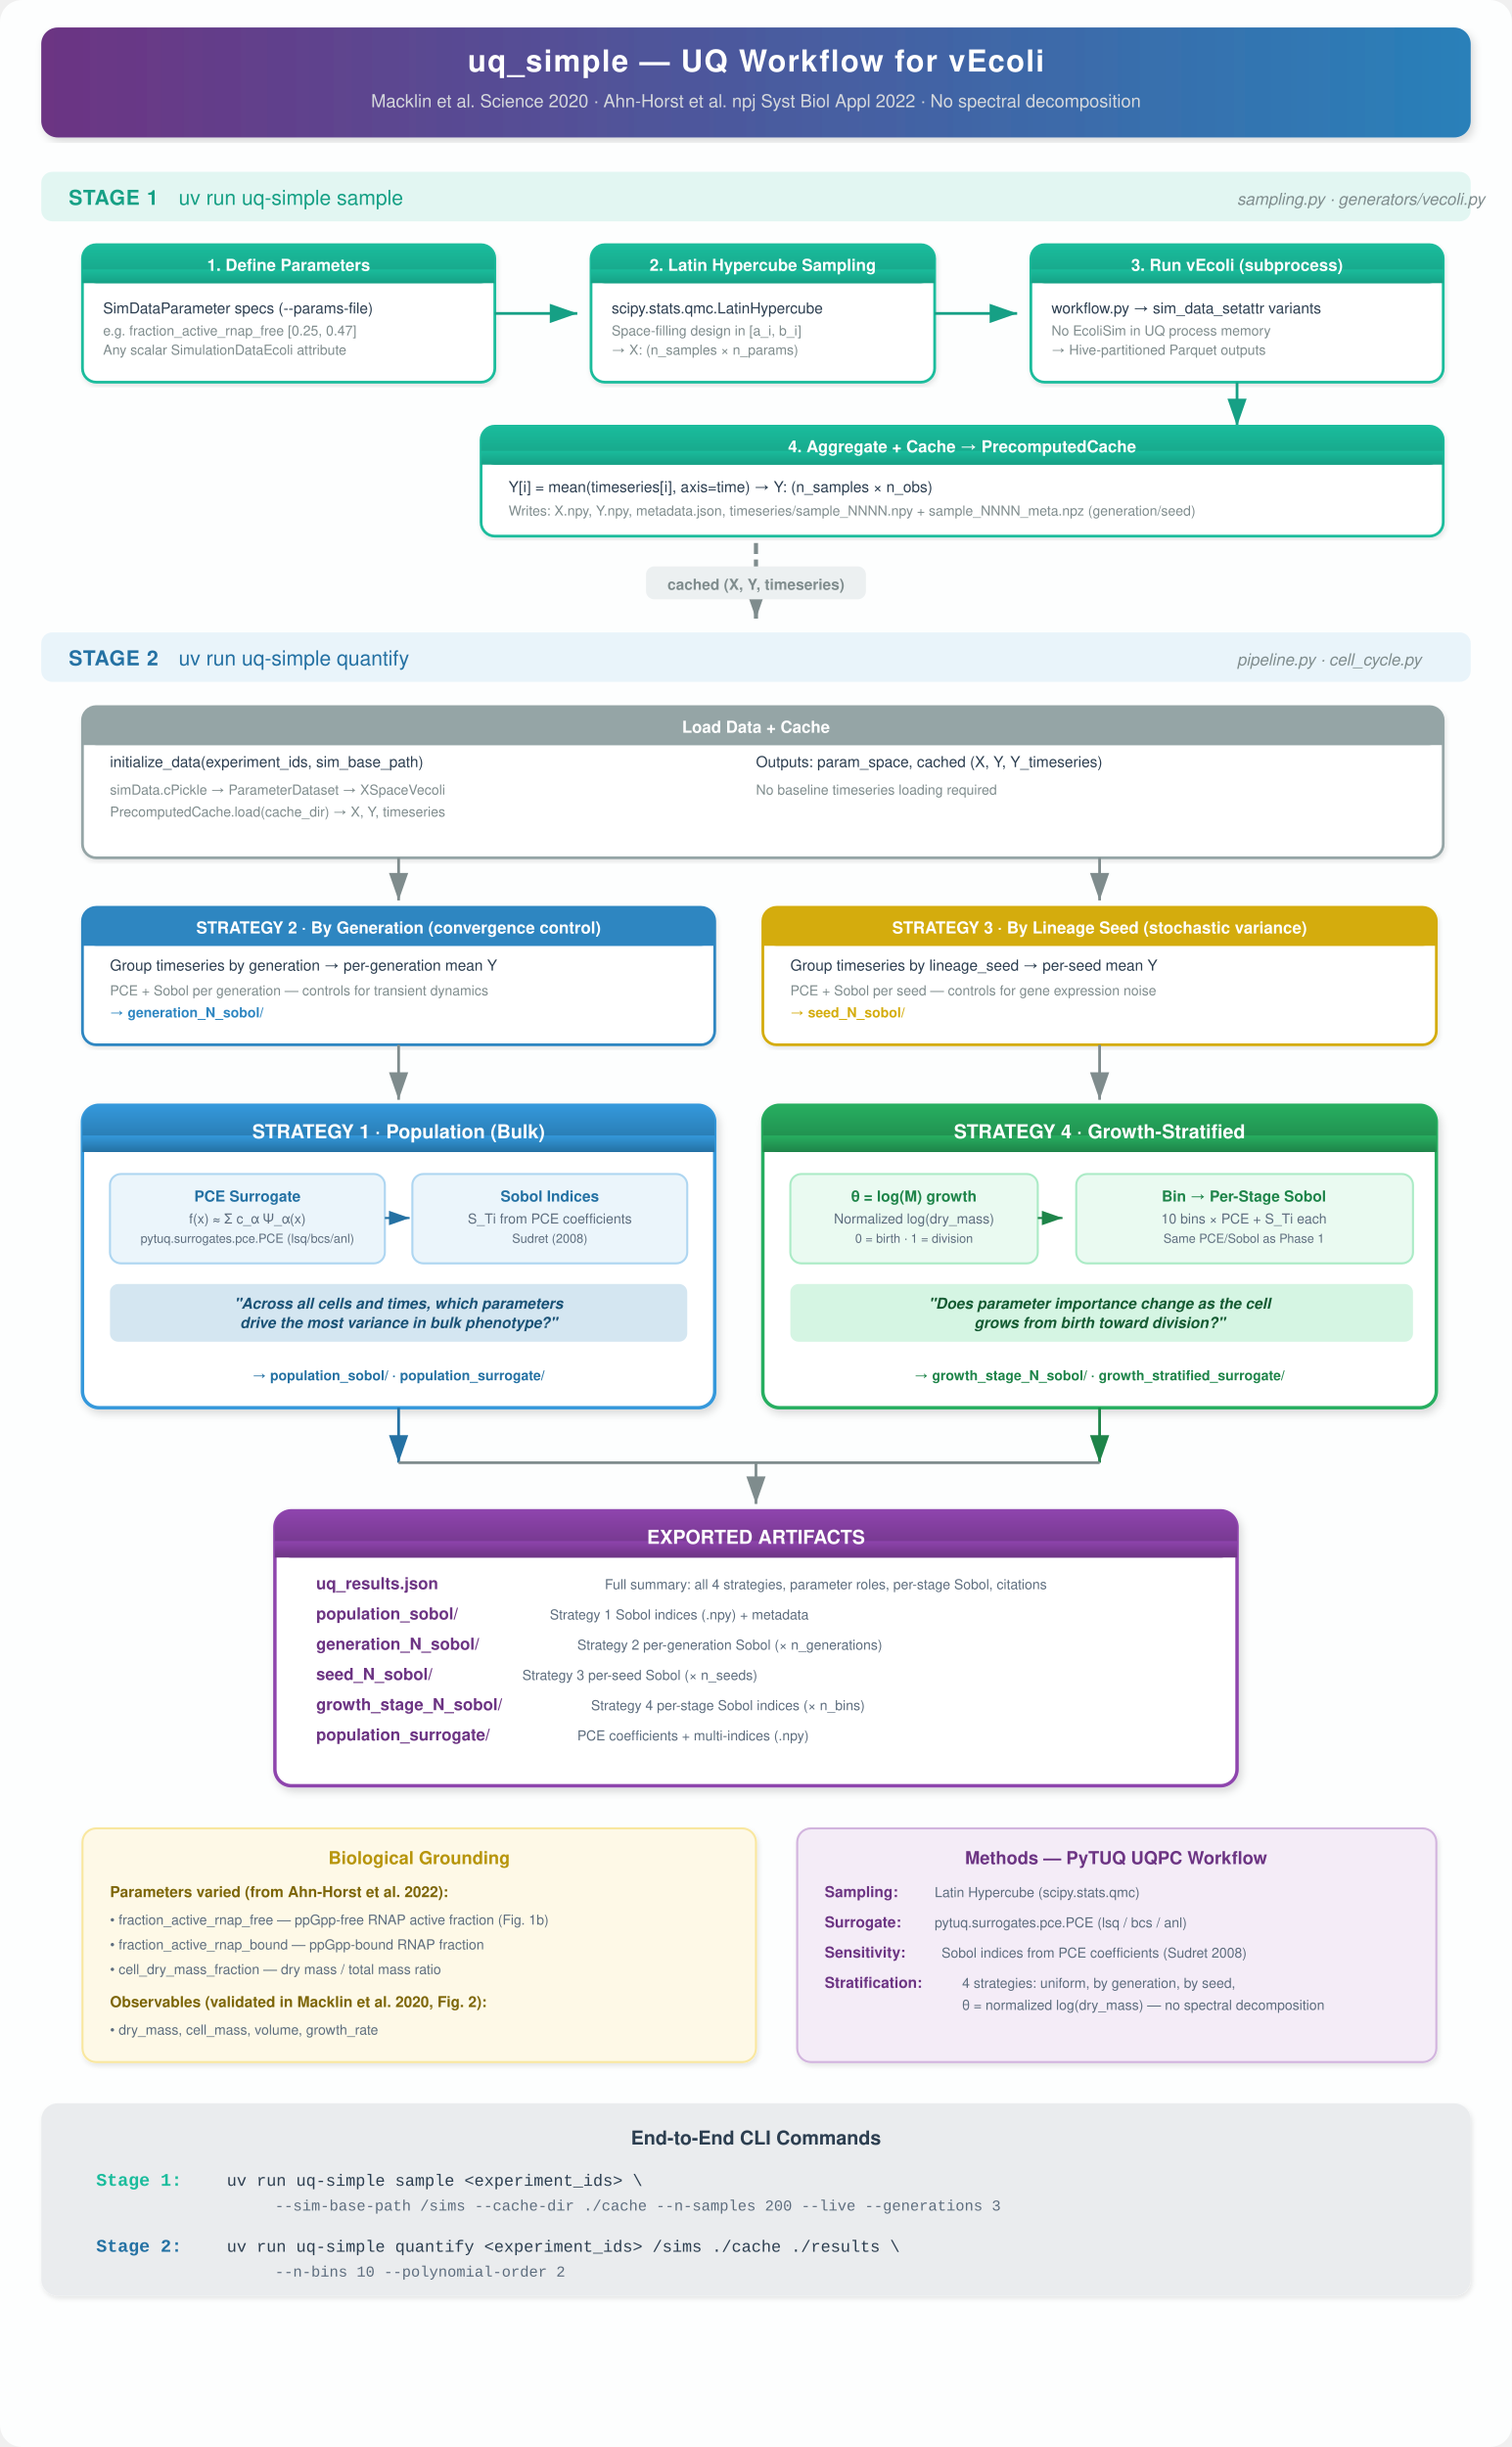
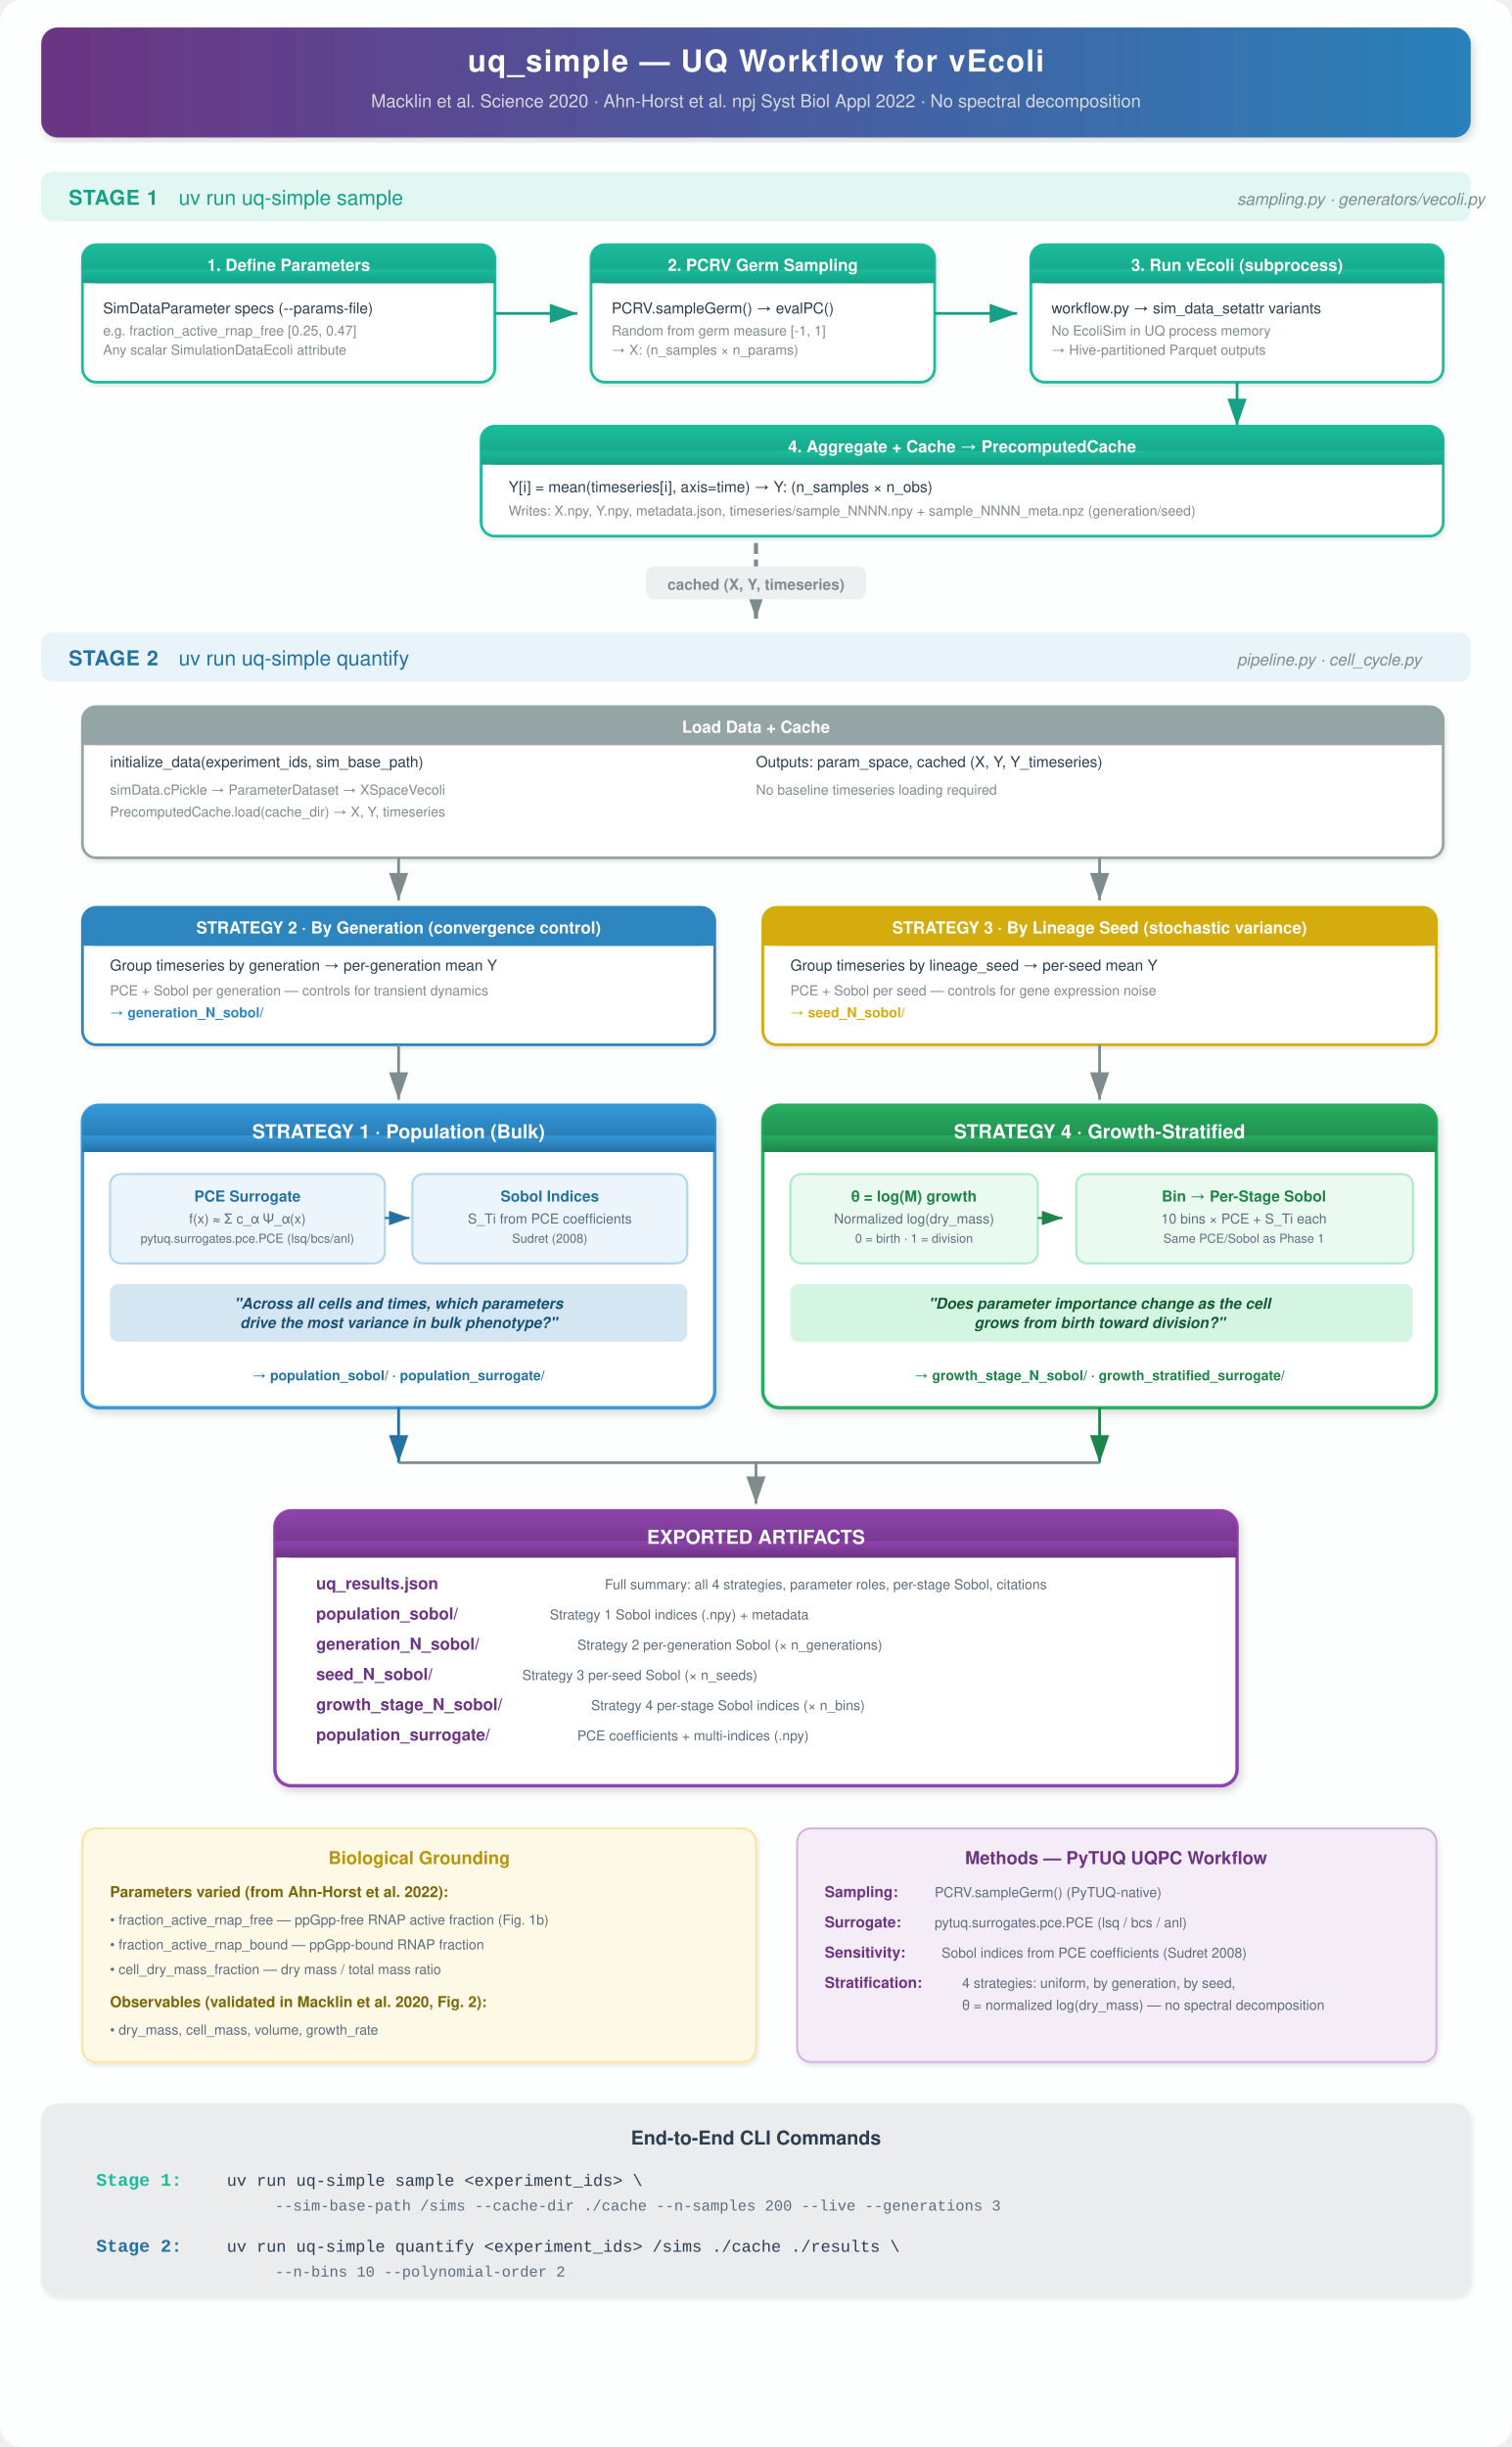
<svg xmlns="http://www.w3.org/2000/svg" viewBox="0 0 1100 1780" font-family="'Helvetica Neue', Helvetica, Arial, sans-serif">
  <defs>
    <linearGradient id="headerGrad" x1="0%" y1="0%" x2="100%" y2="0%">
      <stop offset="0%" style="stop-color:#6C3483" />
      <stop offset="100%" style="stop-color:#2980B9" />
    </linearGradient>
    <linearGradient id="sampleGrad" x1="0%" y1="0%" x2="0%" y2="100%">
      <stop offset="0%" style="stop-color:#1ABC9C" />
      <stop offset="100%" style="stop-color:#16A085" />
    </linearGradient>
    <linearGradient id="phase1Grad" x1="0%" y1="0%" x2="0%" y2="100%">
      <stop offset="0%" style="stop-color:#3498DB" />
      <stop offset="100%" style="stop-color:#2471A3" />
    </linearGradient>
    <linearGradient id="phase2Grad" x1="0%" y1="0%" x2="0%" y2="100%">
      <stop offset="0%" style="stop-color:#27AE60" />
      <stop offset="100%" style="stop-color:#1E8449" />
    </linearGradient>
    <linearGradient id="exportGrad" x1="0%" y1="0%" x2="0%" y2="100%">
      <stop offset="0%" style="stop-color:#8E44AD" />
      <stop offset="100%" style="stop-color:#6C3483" />
    </linearGradient>
    <filter id="shadow" x="-3%" y="-3%" width="106%" height="108%">
      <feDropShadow dx="2" dy="3" stdDeviation="3" flood-opacity="0.15" />
    </filter>
    <filter id="shadowLight" x="-2%" y="-2%" width="104%" height="106%">
      <feDropShadow dx="1" dy="2" stdDeviation="2" flood-opacity="0.10" />
    </filter>
    <marker id="arrowGray" markerWidth="10" markerHeight="7" refX="10" refY="3.5" orient="auto">
      <polygon points="0 0, 10 3.5, 0 7" fill="#7F8C8D" />
    </marker>
    <marker id="arrowTeal" markerWidth="10" markerHeight="7" refX="10" refY="3.5" orient="auto">
      <polygon points="0 0, 10 3.5, 0 7" fill="#16A085" />
    </marker>
    <marker id="arrowBlue" markerWidth="10" markerHeight="7" refX="10" refY="3.5" orient="auto">
      <polygon points="0 0, 10 3.5, 0 7" fill="#2471A3" />
    </marker>
    <marker id="arrowGreen" markerWidth="10" markerHeight="7" refX="10" refY="3.5" orient="auto">
      <polygon points="0 0, 10 3.5, 0 7" fill="#1E8449" />
    </marker>
    <marker id="arrowPurple" markerWidth="10" markerHeight="7" refX="10" refY="3.5" orient="auto">
      <polygon points="0 0, 10 3.5, 0 7" fill="#6C3483" />
    </marker>
  </defs>
  <rect width="1100" height="1780" rx="16" fill="#FDFEFE" />
  <rect x="30" y="20" width="1040" height="80" rx="12" fill="url(#headerGrad)" filter="url(#shadow)" />
  <text x="550" y="52" text-anchor="middle" fill="white" font-size="22" font-weight="700" letter-spacing="1">uq_simple  —  UQ Workflow for vEcoli</text>
  <text x="550" y="78" text-anchor="middle" fill="#D5D8DC" font-size="13" font-weight="400">Macklin et al. Science 2020  ·  Ahn-Horst et al. npj Syst Biol Appl 2022  ·  No spectral decomposition</text>
  <rect x="30" y="125" width="1040" height="36" rx="8" fill="#1ABC9C" opacity="0.12" />
  <text x="50" y="149" fill="#16A085" font-size="15" font-weight="700" letter-spacing="0.5">STAGE 1</text>
  <text x="130" y="149" fill="#16A085" font-size="15" font-weight="400">uv run uq-simple sample</text>
  <text x="900" y="149" fill="#7F8C8D" font-size="12" font-style="italic">sampling.py · generators/vecoli.py</text>
  <rect x="60" y="178" width="300" height="100" rx="10" fill="white" stroke="#1ABC9C" stroke-width="2" filter="url(#shadowLight)" />
  <rect x="60" y="178" width="300" height="28" rx="10" fill="url(#sampleGrad)" />
  <rect x="60" y="196" width="300" height="10" fill="url(#sampleGrad)" />
  <text x="210" y="197" text-anchor="middle" fill="white" font-size="12" font-weight="700">1. Define Parameters</text>
  <text x="75" y="228" fill="#2C3E50" font-size="11">SimDataParameter specs (--params-file)</text>
  <text x="75" y="244" fill="#7F8C8D" font-size="10">e.g. fraction_active_rnap_free [0.25, 0.47]</text>
  <text x="75" y="258" fill="#7F8C8D" font-size="10">Any scalar SimulationDataEcoli attribute</text>
  <line x1="360" y1="228" x2="420" y2="228" stroke="#16A085" stroke-width="2" marker-end="url(#arrowTeal)" />
  <rect x="430" y="178" width="250" height="100" rx="10" fill="white" stroke="#1ABC9C" stroke-width="2" filter="url(#shadowLight)" />
  <rect x="430" y="178" width="250" height="28" rx="10" fill="url(#sampleGrad)" />
  <rect x="430" y="196" width="250" height="10" fill="url(#sampleGrad)" />
-   <text x="555" y="197" text-anchor="middle" fill="white" font-size="12" font-weight="700">2. Latin Hypercube Sampling</text>
-   <text x="445" y="228" fill="#2C3E50" font-size="11">scipy.stats.qmc.LatinHypercube</text>
-   <text x="445" y="244" fill="#7F8C8D" font-size="10">Space-filling design in [a_i, b_i]</text>
+   <text x="555" y="197" text-anchor="middle" fill="white" font-size="12" font-weight="700">2. PCRV Germ Sampling</text>
+   <text x="445" y="228" fill="#2C3E50" font-size="11">PCRV.sampleGerm() → evalPC()</text>
+   <text x="445" y="244" fill="#7F8C8D" font-size="10">Random from germ measure [-1, 1]</text>
  <text x="445" y="258" fill="#7F8C8D" font-size="10">→ X: (n_samples × n_params)</text>
  <line x1="680" y1="228" x2="740" y2="228" stroke="#16A085" stroke-width="2" marker-end="url(#arrowTeal)" />
  <rect x="750" y="178" width="300" height="100" rx="10" fill="white" stroke="#1ABC9C" stroke-width="2" filter="url(#shadowLight)" />
  <rect x="750" y="178" width="300" height="28" rx="10" fill="url(#sampleGrad)" />
  <rect x="750" y="196" width="300" height="10" fill="url(#sampleGrad)" />
  <text x="900" y="197" text-anchor="middle" fill="white" font-size="12" font-weight="700">3. Run vEcoli (subprocess)</text>
  <text x="765" y="228" fill="#2C3E50" font-size="11">workflow.py → sim_data_setattr variants</text>
  <text x="765" y="244" fill="#7F8C8D" font-size="10">No EcoliSim in UQ process memory</text>
  <text x="765" y="258" fill="#7F8C8D" font-size="10">→ Hive-partitioned Parquet outputs</text>
  <line x1="900" y1="278" x2="900" y2="310" stroke="#16A085" stroke-width="2" marker-end="url(#arrowTeal)" />
  <rect x="350" y="310" width="700" height="80" rx="10" fill="white" stroke="#1ABC9C" stroke-width="2" filter="url(#shadowLight)" />
  <rect x="350" y="310" width="700" height="28" rx="10" fill="url(#sampleGrad)" />
  <rect x="350" y="328" width="700" height="10" fill="url(#sampleGrad)" />
  <text x="700" y="329" text-anchor="middle" fill="white" font-size="12" font-weight="700">4. Aggregate + Cache → PrecomputedCache</text>
  <text x="370" y="358" fill="#2C3E50" font-size="11">Y[i] = mean(timeseries[i], axis=time)  →  Y: (n_samples × n_obs)</text>
  <text x="370" y="375" fill="#7F8C8D" font-size="10">Writes: X.npy, Y.npy, metadata.json, timeseries/sample_NNNN.npy + sample_NNNN_meta.npz (generation/seed)</text>
  <line x1="550" y1="395" x2="550" y2="450" stroke="#7F8C8D" stroke-width="3" stroke-dasharray="8,4" marker-end="url(#arrowGray)" />
  <rect x="470" y="412" width="160" height="24" rx="6" fill="#ECF0F1" />
  <text x="550" y="429" text-anchor="middle" fill="#7F8C8D" font-size="11" font-weight="600">cached (X, Y, timeseries)</text>
  <rect x="30" y="460" width="1040" height="36" rx="8" fill="#3498DB" opacity="0.10" />
  <text x="50" y="484" fill="#2471A3" font-size="15" font-weight="700" letter-spacing="0.5">STAGE 2</text>
  <text x="130" y="484" fill="#2471A3" font-size="15" font-weight="400">uv run uq-simple quantify</text>
  <text x="900" y="484" fill="#7F8C8D" font-size="12" font-style="italic">pipeline.py · cell_cycle.py</text>
  <rect x="60" y="514" width="990" height="110" rx="10" fill="white" stroke="#95A5A6" stroke-width="2" filter="url(#shadowLight)" />
  <rect x="60" y="514" width="990" height="28" rx="10" fill="#95A5A6" />
  <rect x="60" y="532" width="990" height="10" fill="#95A5A6" />
  <text x="550" y="533" text-anchor="middle" fill="white" font-size="12" font-weight="700">Load Data + Cache</text>
  <text x="80" y="558" fill="#2C3E50" font-size="11">initialize_data(experiment_ids, sim_base_path)</text>
  <text x="80" y="578" fill="#7F8C8D" font-size="10">simData.cPickle → ParameterDataset → XSpaceVecoli</text>
  <text x="80" y="594" fill="#7F8C8D" font-size="10">PrecomputedCache.load(cache_dir) → X, Y, timeseries</text>
  <text x="550" y="558" fill="#2C3E50" font-size="11">Outputs: param_space, cached (X, Y, Y_timeseries)</text>
  <text x="550" y="578" fill="#7F8C8D" font-size="10">No baseline timeseries loading required</text>
  <line x1="290" y1="624" x2="290" y2="655" stroke="#7F8C8D" stroke-width="2" marker-end="url(#arrowGray)" />
  <line x1="800" y1="624" x2="800" y2="655" stroke="#7F8C8D" stroke-width="2" marker-end="url(#arrowGray)" />
  <rect x="60" y="660" width="460" height="100" rx="10" fill="white" stroke="#2E86C1" stroke-width="2" filter="url(#shadowLight)" />
  <rect x="60" y="660" width="460" height="28" rx="10" fill="#2E86C1" />
  <rect x="60" y="678" width="460" height="10" fill="#2E86C1" />
  <text x="290" y="679" text-anchor="middle" fill="white" font-size="12" font-weight="700">STRATEGY 2  ·  By Generation (convergence control)</text>
  <text x="80" y="706" fill="#2C3E50" font-size="11">Group timeseries by generation → per-generation mean Y</text>
  <text x="80" y="724" fill="#7F8C8D" font-size="10">PCE + Sobol per generation — controls for transient dynamics</text>
  <text x="80" y="740" fill="#2E86C1" font-size="10" font-weight="600">→ generation_N_sobol/</text>
  <rect x="555" y="660" width="490" height="100" rx="10" fill="white" stroke="#D4AC0D" stroke-width="2" filter="url(#shadowLight)" />
  <rect x="555" y="660" width="490" height="28" rx="10" fill="#D4AC0D" />
  <rect x="555" y="678" width="490" height="10" fill="#D4AC0D" />
  <text x="800" y="679" text-anchor="middle" fill="white" font-size="12" font-weight="700">STRATEGY 3  ·  By Lineage Seed (stochastic variance)</text>
  <text x="575" y="706" fill="#2C3E50" font-size="11">Group timeseries by lineage_seed → per-seed mean Y</text>
  <text x="575" y="724" fill="#7F8C8D" font-size="10">PCE + Sobol per seed — controls for gene expression noise</text>
  <text x="575" y="740" fill="#D4AC0D" font-size="10" font-weight="600">→ seed_N_sobol/</text>
  <line x1="290" y1="760" x2="290" y2="800" stroke="#7F8C8D" stroke-width="2" marker-end="url(#arrowGray)" />
  <line x1="800" y1="760" x2="800" y2="800" stroke="#7F8C8D" stroke-width="2" marker-end="url(#arrowGray)" />
  <rect x="60" y="804" width="460" height="220" rx="12" fill="white" stroke="#3498DB" stroke-width="2.5" filter="url(#shadow)" />
  <rect x="60" y="804" width="460" height="34" rx="12" fill="url(#phase1Grad)" />
  <rect x="60" y="826" width="460" height="12" fill="url(#phase1Grad)" />
  <text x="290" y="828" text-anchor="middle" fill="white" font-size="14" font-weight="700">STRATEGY 1  ·  Population (Bulk)</text>
  <rect x="80" y="854" width="200" height="65" rx="8" fill="#EBF5FB" stroke="#AED6F1" stroke-width="1.5" />
  <text x="180" y="874" text-anchor="middle" fill="#2471A3" font-size="11" font-weight="700">PCE Surrogate</text>
  <text x="180" y="890" text-anchor="middle" fill="#5D6D7E" font-size="10">f(x) ≈ Σ c_α Ψ_α(x)</text>
  <text x="180" y="904" text-anchor="middle" fill="#5D6D7E" font-size="9">pytuq.surrogates.pce.PCE (lsq/bcs/anl)</text>
  <rect x="300" y="854" width="200" height="65" rx="8" fill="#EBF5FB" stroke="#AED6F1" stroke-width="1.5" />
  <text x="400" y="874" text-anchor="middle" fill="#2471A3" font-size="11" font-weight="700">Sobol Indices</text>
  <text x="400" y="890" text-anchor="middle" fill="#5D6D7E" font-size="10">S_Ti from PCE coefficients</text>
  <text x="400" y="904" text-anchor="middle" fill="#5D6D7E" font-size="9">Sudret (2008)</text>
  <line x1="280" y1="886" x2="298" y2="886" stroke="#2471A3" stroke-width="1.5" marker-end="url(#arrowBlue)" />
  <rect x="80" y="934" width="420" height="42" rx="6" fill="#D4E6F1" />
  <text x="290" y="952" text-anchor="middle" fill="#1A5276" font-size="11" font-weight="600" font-style="italic">"Across all cells and times, which parameters</text>
  <text x="290" y="966" text-anchor="middle" fill="#1A5276" font-size="11" font-weight="600" font-style="italic">drive the most variance in bulk phenotype?"</text>
  <text x="290" y="1004" text-anchor="middle" fill="#2471A3" font-size="10" font-weight="600">→ population_sobol/ · population_surrogate/</text>
  <rect x="555" y="804" width="490" height="220" rx="12" fill="white" stroke="#27AE60" stroke-width="2.5" filter="url(#shadow)" />
  <rect x="555" y="804" width="490" height="34" rx="12" fill="url(#phase2Grad)" />
  <rect x="555" y="826" width="490" height="12" fill="url(#phase2Grad)" />
  <text x="800" y="828" text-anchor="middle" fill="white" font-size="14" font-weight="700">STRATEGY 4  ·  Growth-Stratified</text>
  <rect x="575" y="854" width="180" height="65" rx="8" fill="#EAFAF1" stroke="#ABEBC6" stroke-width="1.5" />
  <text x="665" y="874" text-anchor="middle" fill="#1E8449" font-size="11" font-weight="700">θ = log(M) growth</text>
  <text x="665" y="890" text-anchor="middle" fill="#5D6D7E" font-size="10">Normalized log(dry_mass)</text>
  <text x="665" y="904" text-anchor="middle" fill="#5D6D7E" font-size="9">0 = birth · 1 = division</text>
  <line x1="755" y1="886" x2="773" y2="886" stroke="#1E8449" stroke-width="1.5" marker-end="url(#arrowGreen)" />
  <rect x="783" y="854" width="245" height="65" rx="8" fill="#EAFAF1" stroke="#ABEBC6" stroke-width="1.5" />
  <text x="905" y="874" text-anchor="middle" fill="#1E8449" font-size="11" font-weight="700">Bin → Per-Stage Sobol</text>
  <text x="905" y="890" text-anchor="middle" fill="#5D6D7E" font-size="10">10 bins × PCE + S_Ti each</text>
  <text x="905" y="904" text-anchor="middle" fill="#5D6D7E" font-size="9">Same PCE/Sobol as Phase 1</text>
  <rect x="575" y="934" width="453" height="42" rx="6" fill="#D5F5E3" />
  <text x="800" y="952" text-anchor="middle" fill="#145A32" font-size="11" font-weight="600" font-style="italic">"Does parameter importance change as the cell</text>
  <text x="800" y="966" text-anchor="middle" fill="#145A32" font-size="11" font-weight="600" font-style="italic">grows from birth toward division?"</text>
  <text x="800" y="1004" text-anchor="middle" fill="#1E8449" font-size="10" font-weight="600">→ growth_stage_N_sobol/ · growth_stratified_surrogate/</text>
  <line x1="290" y1="1024" x2="290" y2="1064" stroke="#2471A3" stroke-width="2" marker-end="url(#arrowBlue)" />
  <line x1="800" y1="1024" x2="800" y2="1064" stroke="#1E8449" stroke-width="2" marker-end="url(#arrowGreen)" />
  <line x1="290" y1="1064" x2="800" y2="1064" stroke="#7F8C8D" stroke-width="2" />
  <line x1="550" y1="1064" x2="550" y2="1094" stroke="#7F8C8D" stroke-width="2" marker-end="url(#arrowGray)" />
  <rect x="200" y="1099" width="700" height="200" rx="12" fill="white" stroke="#8E44AD" stroke-width="2.5" filter="url(#shadow)" />
  <rect x="200" y="1099" width="700" height="34" rx="12" fill="url(#exportGrad)" />
  <rect x="200" y="1121" width="700" height="12" fill="url(#exportGrad)" />
  <text x="550" y="1123" text-anchor="middle" fill="white" font-size="14" font-weight="700">EXPORTED ARTIFACTS</text>
  <text x="230" y="1156" fill="#6C3483" font-size="12" font-weight="700">uq_results.json</text>
  <text x="440" y="1156" fill="#5D6D7E" font-size="10">Full summary: all 4 strategies, parameter roles, per-stage Sobol, citations</text>
  <text x="230" y="1178" fill="#6C3483" font-size="12" font-weight="700">population_sobol/</text>
  <text x="400" y="1178" fill="#5D6D7E" font-size="10">Strategy 1 Sobol indices (.npy) + metadata</text>
  <text x="230" y="1200" fill="#6C3483" font-size="12" font-weight="700">generation_N_sobol/</text>
  <text x="420" y="1200" fill="#5D6D7E" font-size="10">Strategy 2 per-generation Sobol (× n_generations)</text>
  <text x="230" y="1222" fill="#6C3483" font-size="12" font-weight="700">seed_N_sobol/</text>
  <text x="380" y="1222" fill="#5D6D7E" font-size="10">Strategy 3 per-seed Sobol (× n_seeds)</text>
  <text x="230" y="1244" fill="#6C3483" font-size="12" font-weight="700">growth_stage_N_sobol/</text>
  <text x="430" y="1244" fill="#5D6D7E" font-size="10">Strategy 4 per-stage Sobol indices (× n_bins)</text>
  <text x="230" y="1266" fill="#6C3483" font-size="12" font-weight="700">population_surrogate/</text>
  <text x="420" y="1266" fill="#5D6D7E" font-size="10">PCE coefficients + multi-indices (.npy)</text>
  <rect x="60" y="1330" width="490" height="170" rx="10" fill="#FEF9E7" stroke="#F9E79F" stroke-width="1.5" filter="url(#shadowLight)" />
  <text x="305" y="1356" text-anchor="middle" fill="#B7950B" font-size="13" font-weight="700">Biological Grounding</text>
  <text x="80" y="1380" fill="#7D6608" font-size="11" font-weight="600">Parameters varied (from Ahn-Horst et al. 2022):</text>
  <text x="80" y="1400" fill="#5D6D7E" font-size="10">• fraction_active_rnap_free — ppGpp-free RNAP active fraction (Fig. 1b)</text>
  <text x="80" y="1418" fill="#5D6D7E" font-size="10">• fraction_active_rnap_bound — ppGpp-bound RNAP fraction</text>
  <text x="80" y="1436" fill="#5D6D7E" font-size="10">• cell_dry_mass_fraction — dry mass / total mass ratio</text>
  <text x="80" y="1460" fill="#7D6608" font-size="11" font-weight="600">Observables (validated in Macklin et al. 2020, Fig. 2):</text>
  <text x="80" y="1480" fill="#5D6D7E" font-size="10">• dry_mass, cell_mass, volume, growth_rate</text>
  <rect x="580" y="1330" width="465" height="170" rx="10" fill="#F4ECF7" stroke="#D2B4DE" stroke-width="1.5" filter="url(#shadowLight)" />
  <text x="812" y="1356" text-anchor="middle" fill="#6C3483" font-size="13" font-weight="700">Methods — PyTUQ UQPC Workflow</text>
  <text x="600" y="1380" fill="#6C3483" font-size="11" font-weight="600">Sampling:</text>
-   <text x="680" y="1380" fill="#5D6D7E" font-size="10">Latin Hypercube (scipy.stats.qmc)</text>
+   <text x="680" y="1380" fill="#5D6D7E" font-size="10">PCRV.sampleGerm() (PyTUQ-native)</text>
  <text x="600" y="1402" fill="#6C3483" font-size="11" font-weight="600">Surrogate:</text>
  <text x="680" y="1402" fill="#5D6D7E" font-size="10">pytuq.surrogates.pce.PCE (lsq / bcs / anl)</text>
  <text x="600" y="1424" fill="#6C3483" font-size="11" font-weight="600">Sensitivity:</text>
  <text x="685" y="1424" fill="#5D6D7E" font-size="10">Sobol indices from PCE coefficients (Sudret 2008)</text>
  <text x="600" y="1446" fill="#6C3483" font-size="11" font-weight="600">Stratification:</text>
  <text x="700" y="1446" fill="#5D6D7E" font-size="10">4 strategies: uniform, by generation, by seed,</text>
  <text x="700" y="1462" fill="#5D6D7E" font-size="10">θ = normalized log(dry_mass) — no spectral decomposition</text>
  <rect x="30" y="1530" width="1040" height="140" rx="12" fill="#EAECEE" filter="url(#shadowLight)" />
  <text x="550" y="1560" text-anchor="middle" fill="#2C3E50" font-size="14" font-weight="700">End-to-End CLI Commands</text>
  <text x="70" y="1590" fill="#1ABC9C" font-size="13" font-weight="700" font-family="'Courier New', monospace">Stage 1:</text>
  <text x="165" y="1590" fill="#2C3E50" font-size="12" font-family="'Courier New', monospace">uv run uq-simple sample &lt;experiment_ids&gt; \</text>
  <text x="200" y="1608" fill="#5D6D7E" font-size="11" font-family="'Courier New', monospace">--sim-base-path /sims --cache-dir ./cache --n-samples 200 --live --generations 3</text>
  <text x="70" y="1638" fill="#2471A3" font-size="13" font-weight="700" font-family="'Courier New', monospace">Stage 2:</text>
  <text x="165" y="1638" fill="#2C3E50" font-size="12" font-family="'Courier New', monospace">uv run uq-simple quantify &lt;experiment_ids&gt; /sims ./cache ./results \</text>
  <text x="200" y="1656" fill="#5D6D7E" font-size="11" font-family="'Courier New', monospace">--n-bins 10 --polynomial-order 2</text>
</svg>
